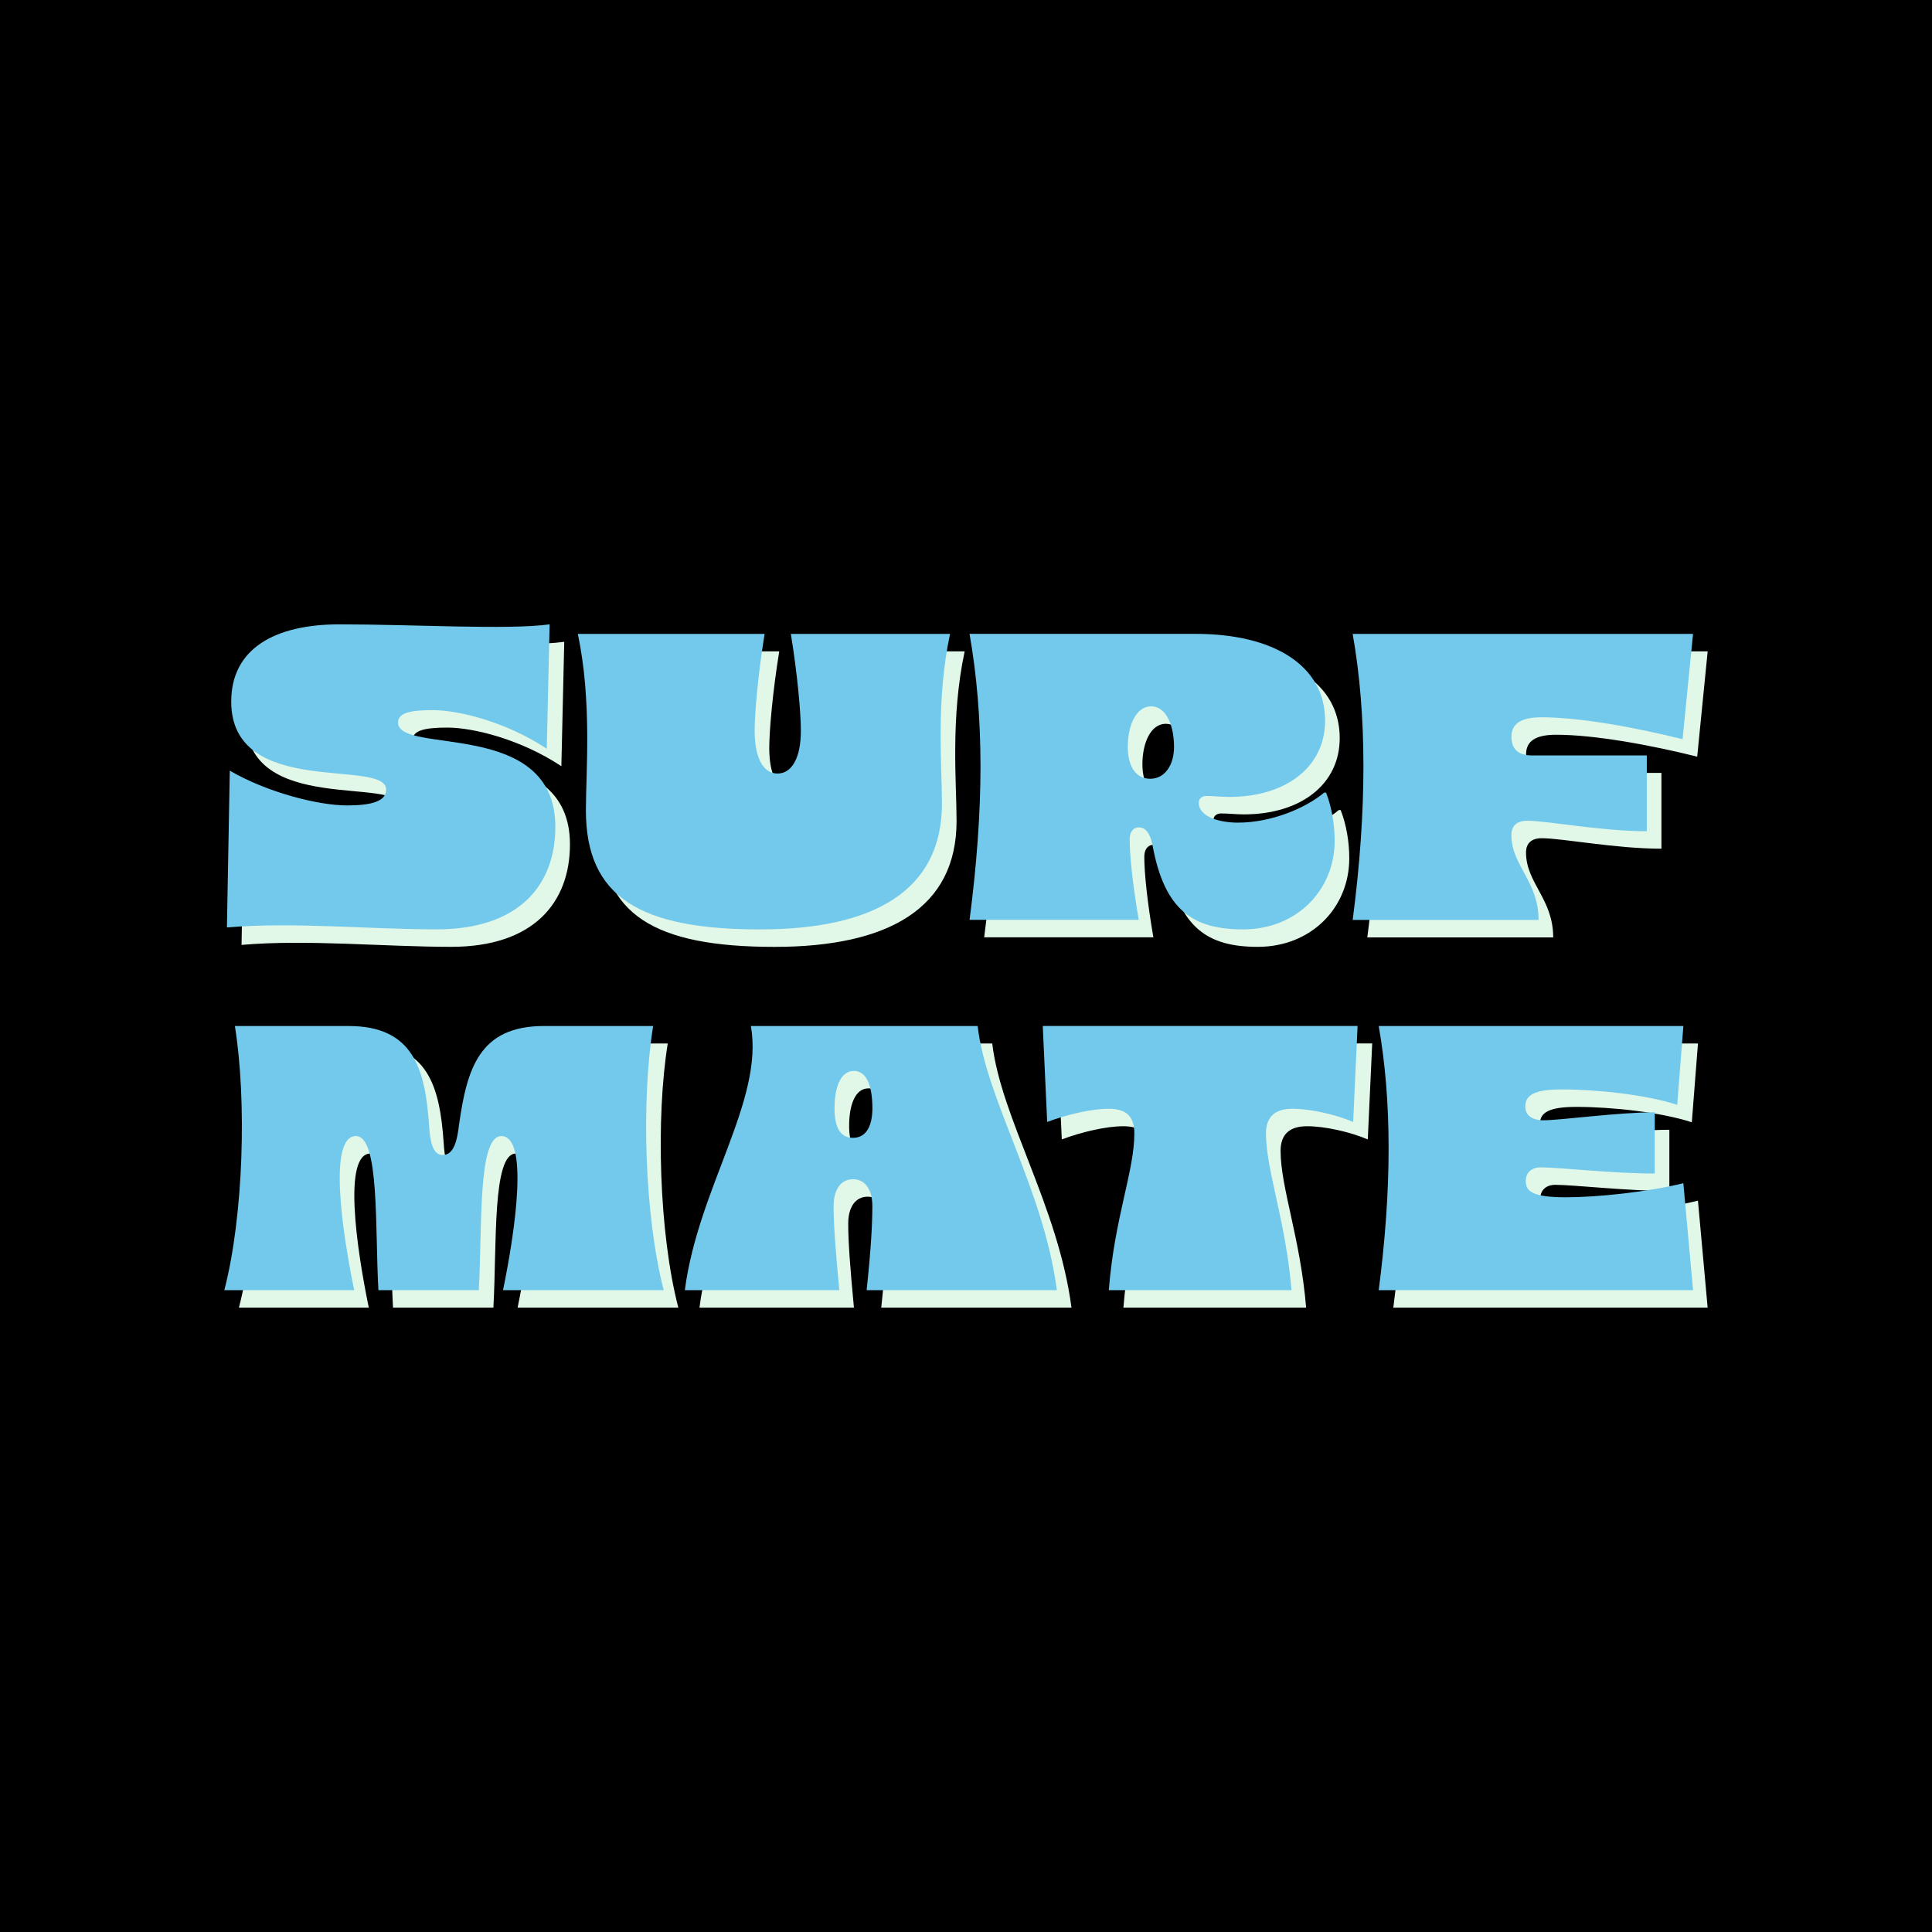
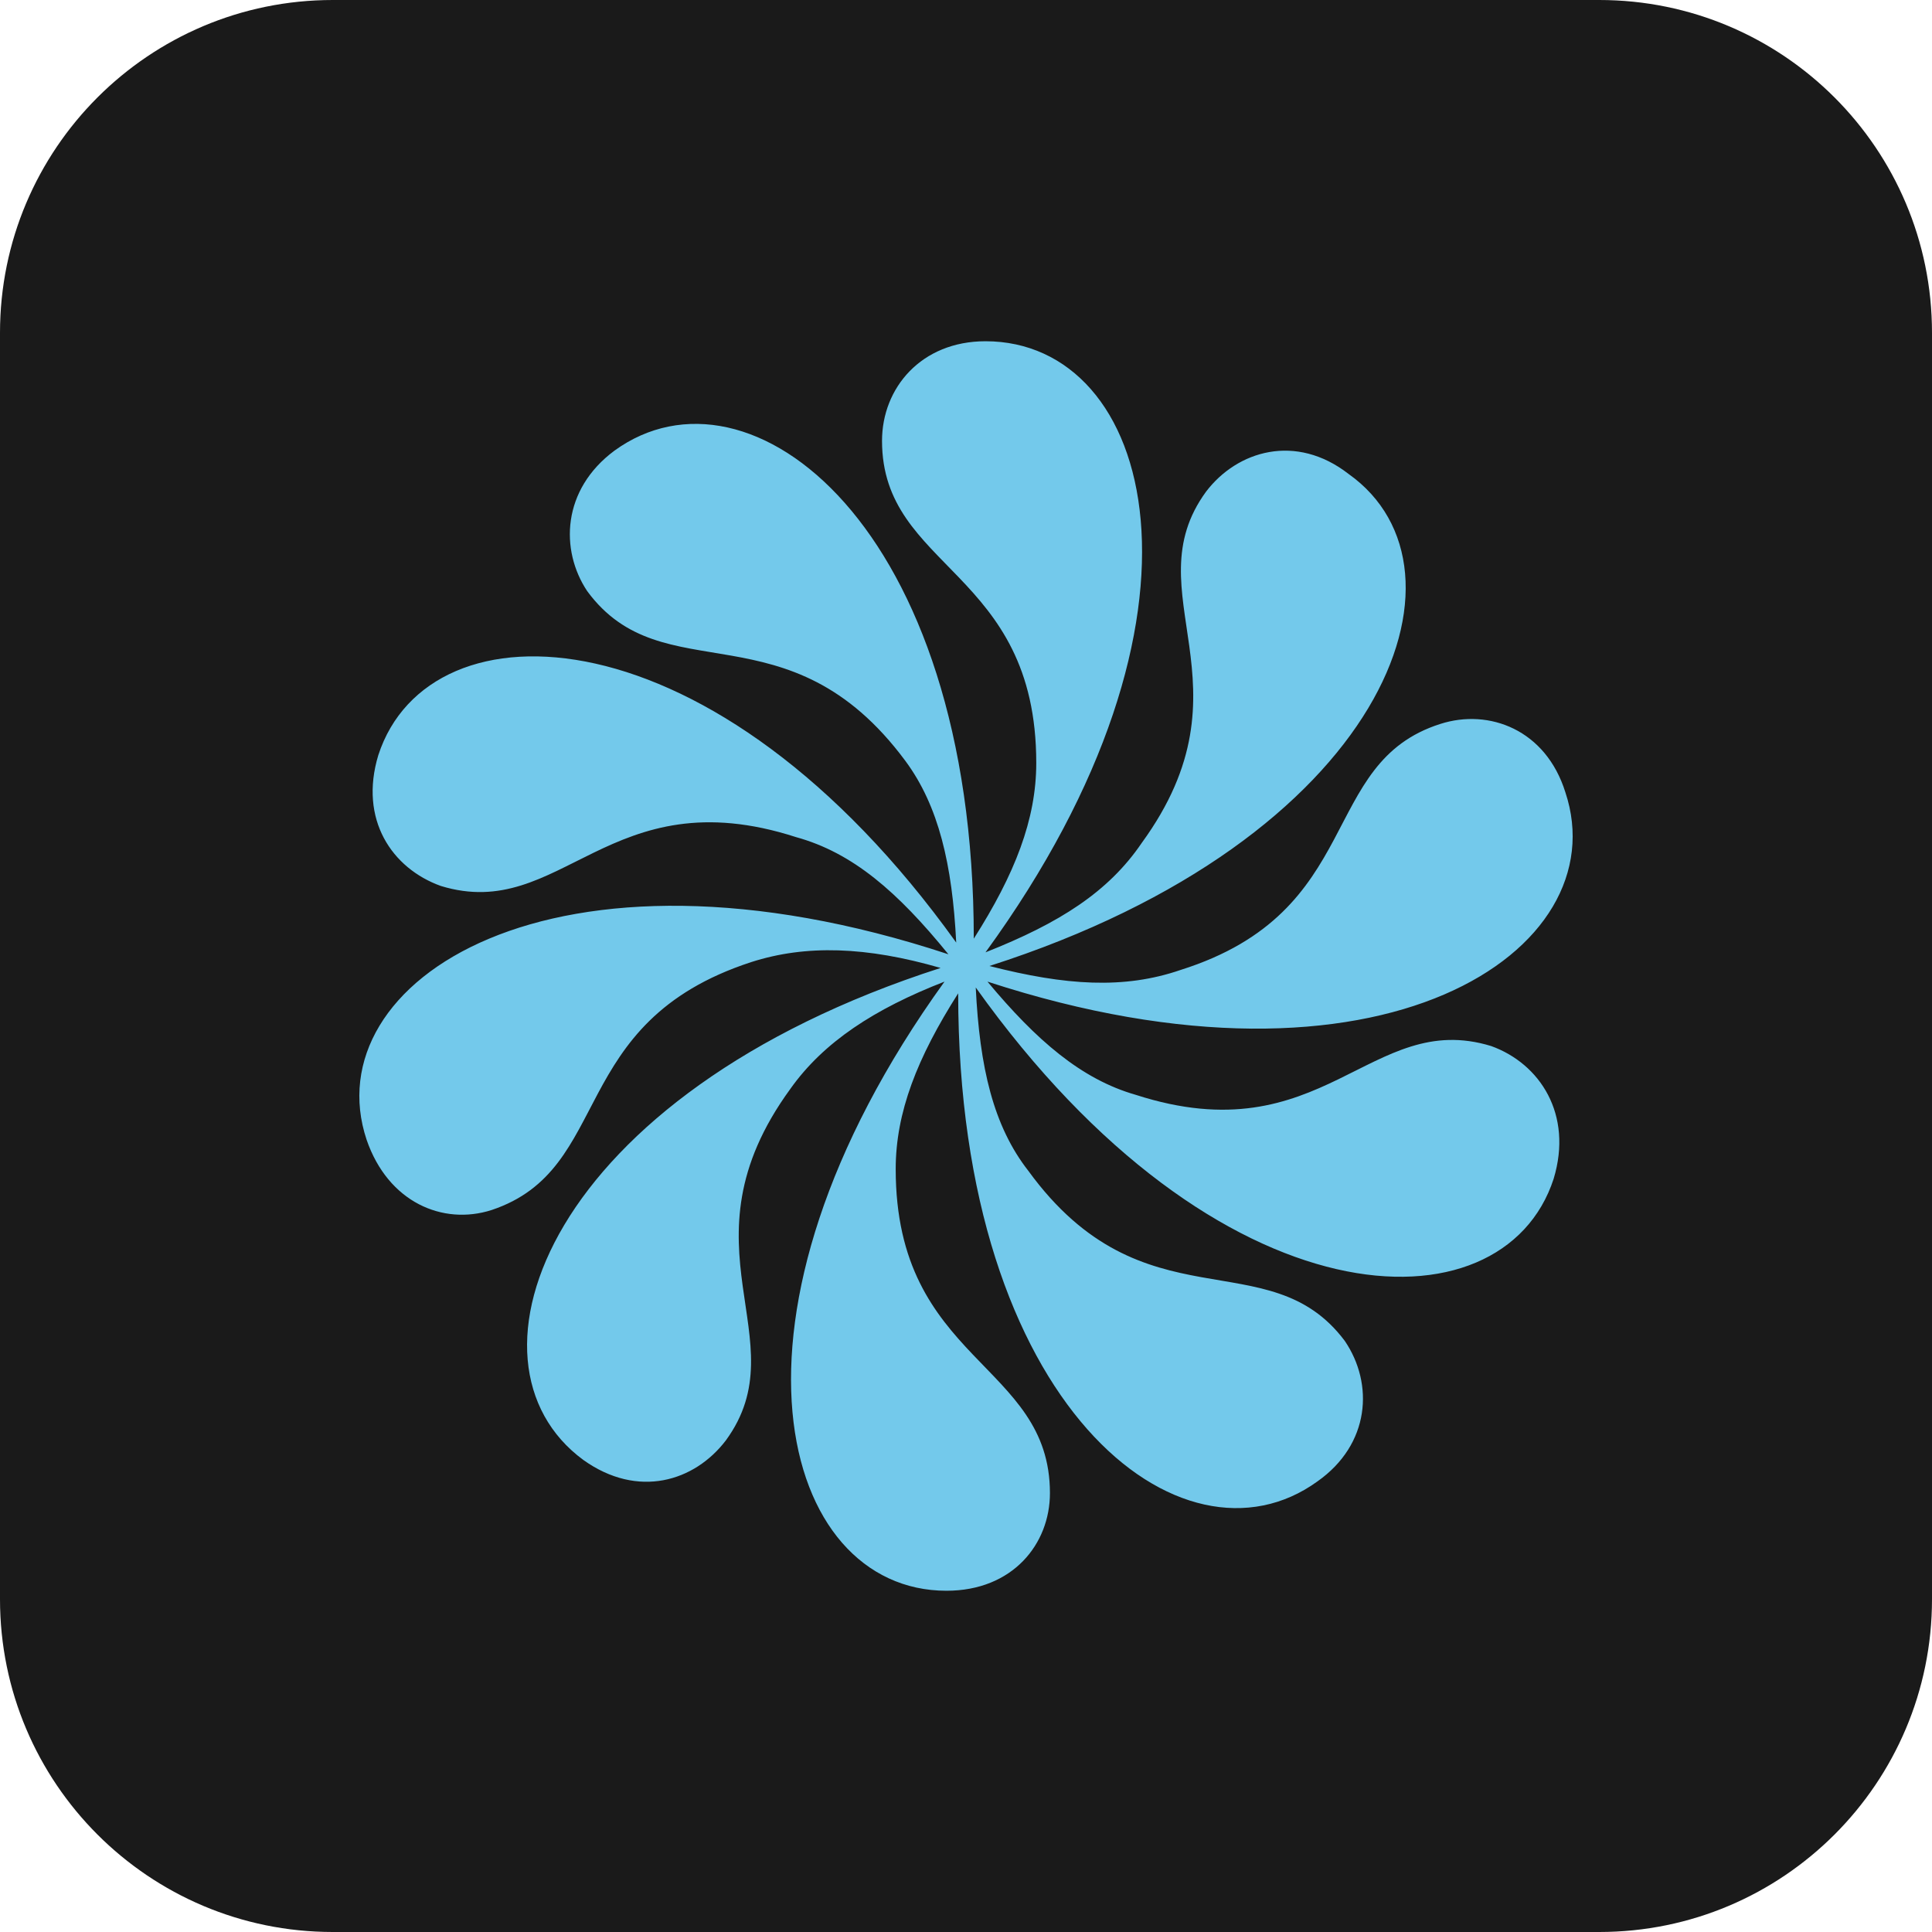
<svg xmlns="http://www.w3.org/2000/svg" id="Ebene_1" data-name="Ebene 1" viewBox="0 0 512 512">
  <defs>
    <style>
      .cls-1 {
        fill: #73c9eb;
      }

      .cls-2 {
-         fill: #e1f7e7;
+         fill: #1a1a1a;
      }
    </style>
  </defs>
-   <rect x="-11.611" y="-5.774" width="529.295" height="529.295" />
-   <g>
-     <g>
-       <g>
-         <path class="cls-2" d="M65.154,190.543c0-14.149,11.742-20.456,28.674-20.456,19.828,0,44.587,1.514,55.701,0l-.76,32.965c-10.863-7.2-23.49-10.235-30.194-10.235-6.063,0-9.216.76-9.216,3.286,0,8.714,41.685-1.269,41.685,27.656,0,15.405-9.606,27.16-31.451,27.16-17.811,0-38.28-2.017-55.582-.509l.76-41.553c9.983,5.811,23.49,9.216,31.08,9.216,6.572,0,10.354-1.137,10.354-4.172,0-8.456-41.057,2.526-41.057-23.371h.013v.013h-.007Z" />
-         <path class="cls-2" d="M156.987,172.613h49.52c-1.765,10.863-2.645,21.097-2.645,25.639,0,7.458,2.407,11.372,6.063,11.372s6.188-3.914,6.188-11.372c0-4.542-.879-14.777-2.658-25.639h42.194c-3.795,17.692-2.149,34.862-2.149,44.971,0,22.995-17.93,33.348-48.25,33.348-31.828,0-46.108-8.588-46.108-31.583,0-10.102,1.646-29.051-2.149-46.736h-.007Z" />
-         <path class="cls-2" d="M263.716,207.601c0-12.628-1.012-24.251-2.902-34.994h59.873c20.846,0,34.353,8.456,34.353,22.995,0,12.377-10.486,20.218-25.388,20.218-2.149,0-4.172-.251-6.063-.251-1.269,0-2.017.76-2.017,1.765,0,3.914,5.811,5.302,10.354,5.302,8.965,0,18.062-3.914,22.862-7.96h.509c1.514,3.914,2.274,8.456,2.274,12.76,0,13.137-10.102,23.49-24.251,23.49-13.269,0-20.846-5.051-24-22.234-.628-3.286-1.897-4.8-3.663-4.8-1.514,0-2.407,1.269-2.407,3.154,0,4.542.879,12.509,2.407,21.348h-44.839c1.897-14.525,2.902-28.165,2.902-40.806v.013h-.007ZM308.68,211.012c3.914,0,6.321-3.663,6.321-8.456,0-5.811-2.149-10.744-6.063-10.744s-6.188,4.932-6.188,10.744c0,4.8,1.897,8.456,5.93,8.456h0Z" />
-         <path class="cls-2" d="M362.365,172.613h90.187l-2.777,27.913c-12.628-3.154-27.285-5.811-37.388-5.811-5.56,0-7.96,1.765-7.96,5.183s2.017,4.932,5.428,4.932h30.439v20.085c-12.132,0-26.267-2.777-31.709-2.777-2.658,0-4.172,1.269-4.172,3.795,0,8.086,7.2,12.251,7.2,22.485h-49.262c3.795-29.051,3.795-54.313,0-75.787l.013-.013h0v-.007Z" />
-       </g>
-       <g>
-         <path class="cls-2" d="M66.12,276.532h30.108c17.15,0,20.304,11.312,21.348,26.261.231,3.848.813,7.927,3.616,7.927,3.035,0,3.848-4.079,4.311-7.927,2.096-14.935,5.369-26.261,22.519-26.261h28.938c-3.154,19.596-2.341,50.168,2.803,70.008h-42.591c3.266-15.867,6.883-40.839-.463-40.839-6.294,0-5.018,24.383-5.957,40.839h-26.598c-.939-16.456.35-40.839-5.957-40.839-7.345,0-3.736,24.965-.463,40.839h-34.419c5.137-19.841,5.944-50.412,2.803-70.008h0Z" />
-         <path class="cls-2" d="M202.864,276.532h60.091c2.34,19.841,17.5,43.173,20.998,70.008h-50.412c1.17-11.081,1.514-17.5,1.514-22.287,0-4.311-1.864-7.114-5.13-7.114s-5.137,2.803-5.137,7.114c0,4.787.463,11.206,1.514,22.287h-40.938c3.498-27.074,20.998-50.287,17.5-70.008h0ZM229.938,306.164c3.616,0,5.13-3.385,5.13-7.821,0-5.369-1.276-9.917-4.899-9.917s-5.137,4.555-5.137,9.917c0,4.436,1.17,7.821,4.899,7.821h.013-.007Z" />
-         <path class="cls-2" d="M346.372,298.462c-4.436,0-7.002,1.983-7.002,6.526,0,9.686,5.25,23.213,6.77,41.546h-48.422c1.514-19.253,6.77-31.51,6.77-41.546,0-4.555-2.215-6.526-6.77-6.526s-11.081,1.514-16.33,3.497l-1.17-25.434h83.43l-1.17,25.434c-4.668-1.983-11.312-3.497-16.099-3.497h-.007Z" />
-         <path class="cls-2" d="M369.241,276.532h80.739l-1.633,20.886c-8.172-2.678-21.243-4.079-30.571-4.079-7.359,0-9.686,1.521-9.686,4.555,0,2.34,1.864,3.616,4.787,3.616,4.668,0,19.61-2.109,29.52-2.109v16.224c-11.206,0-25.322-1.633-30.214-1.633-2.446,0-3.974,1.402-3.974,3.616,0,2.909,2.096,4.311,10.73,4.311,8.172,0,21.705-1.402,31.034-3.736l2.572,28.357h-83.304c3.497-26.829,3.497-50.168,0-70.008h0Z" />
-       </g>
-     </g>
-     <g>
-       <g>
-         <path class="cls-1" d="M61.28,185.915c0-14.149,11.742-20.456,28.674-20.456,19.828,0,44.587,1.514,55.701,0l-.76,32.965c-10.863-7.2-23.49-10.235-30.194-10.235-6.063,0-9.216.76-9.216,3.286,0,8.714,41.685-1.269,41.685,27.656,0,15.405-9.606,27.16-31.451,27.16-17.811,0-38.28-2.017-55.582-.509l.76-41.553c9.983,5.811,23.49,9.216,31.08,9.216,6.572,0,10.354-1.137,10.354-4.172,0-8.456-41.057,2.526-41.057-23.371h.013v.013h-.007Z" />
-         <path class="cls-1" d="M153.113,167.985h49.52c-1.765,10.863-2.645,21.097-2.645,25.639,0,7.458,2.407,11.372,6.063,11.372s6.188-3.914,6.188-11.372c0-4.542-.879-14.777-2.658-25.639h42.194c-3.795,17.692-2.149,34.862-2.149,44.971,0,22.995-17.93,33.348-48.25,33.348-31.828,0-46.108-8.588-46.108-31.583,0-10.102,1.646-29.051-2.149-46.736h-.007Z" />
-         <path class="cls-1" d="M259.841,202.973c0-12.628-1.012-24.251-2.902-34.994h59.873c20.846,0,34.353,8.456,34.353,22.995,0,12.377-10.486,20.218-25.388,20.218-2.149,0-4.172-.251-6.063-.251-1.269,0-2.017.76-2.017,1.765,0,3.914,5.811,5.302,10.354,5.302,8.965,0,18.062-3.914,22.862-7.96h.509c1.514,3.914,2.274,8.456,2.274,12.76,0,13.137-10.102,23.49-24.251,23.49-13.269,0-20.846-5.051-24-22.234-.628-3.286-1.897-4.8-3.663-4.8-1.514,0-2.407,1.269-2.407,3.154,0,4.542.879,12.509,2.407,21.348h-44.839c1.897-14.525,2.902-28.165,2.902-40.806v.013h-.007ZM304.806,206.384c3.914,0,6.321-3.663,6.321-8.456,0-5.811-2.149-10.744-6.063-10.744s-6.188,4.932-6.188,10.744c0,4.8,1.897,8.456,5.93,8.456h0Z" />
-         <path class="cls-1" d="M358.49,167.985h90.187l-2.777,27.913c-12.628-3.154-27.285-5.811-37.388-5.811-5.56,0-7.96,1.765-7.96,5.183s2.017,4.932,5.428,4.932h30.439v20.085c-12.132,0-26.267-2.777-31.709-2.777-2.658,0-4.172,1.269-4.172,3.795,0,8.086,7.2,12.251,7.2,22.485h-49.262c3.795-29.051,3.795-54.313,0-75.787l.013-.013h0v-.007Z" />
-       </g>
-       <g>
-         <path class="cls-1" d="M62.252,271.904h30.108c17.15,0,20.304,11.312,21.348,26.261.231,3.848.813,7.927,3.616,7.927,3.035,0,3.848-4.079,4.311-7.927,2.096-14.935,5.369-26.261,22.519-26.261h28.938c-3.154,19.596-2.341,50.168,2.803,70.008h-42.591c3.266-15.867,6.883-40.839-.463-40.839-6.294,0-5.018,24.383-5.957,40.839h-26.598c-.939-16.456.35-40.839-5.957-40.839-7.345,0-3.736,24.965-.463,40.839h-34.419c5.137-19.841,5.944-50.412,2.803-70.008h0Z" />
-         <path class="cls-1" d="M198.99,271.904h60.091c2.341,19.841,17.5,43.173,20.998,70.008h-50.412c1.17-11.081,1.514-17.5,1.514-22.287,0-4.311-1.864-7.114-5.13-7.114s-5.137,2.803-5.137,7.114c0,4.787.463,11.206,1.514,22.287h-40.938c3.498-27.074,20.998-50.287,17.5-70.008h0ZM226.063,301.536c3.616,0,5.13-3.385,5.13-7.821,0-5.369-1.276-9.917-4.899-9.917s-5.137,4.555-5.137,9.917c0,4.436,1.17,7.821,4.899,7.821h.013-.007Z" />
-         <path class="cls-1" d="M342.497,293.834c-4.436,0-7.002,1.983-7.002,6.526,0,9.686,5.25,23.213,6.77,41.546h-48.422c1.514-19.253,6.77-31.51,6.77-41.546,0-4.555-2.215-6.526-6.77-6.526s-11.081,1.514-16.33,3.497l-1.17-25.434h83.43l-1.17,25.434c-4.668-1.983-11.312-3.497-16.099-3.497h-.007Z" />
-         <path class="cls-1" d="M365.373,271.904h80.739l-1.633,20.886c-8.172-2.678-21.243-4.079-30.571-4.079-7.359,0-9.686,1.521-9.686,4.555,0,2.34,1.864,3.616,4.787,3.616,4.668,0,19.61-2.109,29.52-2.109v16.224c-11.206,0-25.322-1.633-30.214-1.633-2.446,0-3.974,1.402-3.974,3.616,0,2.909,2.096,4.311,10.73,4.311,8.172,0,21.705-1.402,31.034-3.736l2.572,28.357h-83.304c3.497-26.829,3.497-50.168,0-70.008h0Z" />
-       </g>
-     </g>
-   </g>
+   <rect class="cls-2" y="0" width="512" height="512" rx="88.184" ry="88.184" />
+   <path class="cls-1" d="M251.337,252.895c-13.452-16.557-25.352-26.904-40.356-31.043-49.67-16.04-62.087,22.765-94.166,12.935-12.935-4.656-21.73-17.592-16.557-34.666,13.452-41.391,88.992-39.839,153.149,49.67-1.035-20.695-4.657-36.217-13.452-48.117-31.044-41.909-64.157-17.591-84.336-45.014-7.243-10.865-6.726-26.904,7.244-37.252,35.7-25.87,95.2,19.661,95.2,129.349,10.865-17.074,16.557-31.561,16.557-46.565,0-51.222-40.874-51.222-40.874-85.371,0-13.969,10.348-26.387,27.422-26.387,44.496,0,65.191,72.436,0,161.945,19.661-7.762,32.596-16.04,41.392-28.975,30.526-41.909-2.587-66.227,17.074-93.131,8.278-10.865,23.8-15.522,37.77-4.657,35.7,25.352,9.83,96.752-95.2,130.383,20.178,5.174,35.7,6.209,50.704,1.035,49.152-15.521,36.218-54.844,68.814-65.192,12.935-4.139,27.939,1.552,33.113,18.109,13.97,41.909-48.635,84.335-153.148,50.188,12.935,15.521,24.835,25.869,39.321,30.009,49.67,16.039,62.088-22.766,94.166-12.935,12.935,4.656,21.73,18.108,16.557,35.183-13.452,41.392-88.991,39.322-153.148-50.705,1.035,21.213,4.656,36.735,13.97,48.636,30.526,41.908,63.64,18.108,83.817,45.013,7.762,11.383,6.727,27.422-7.243,37.253-35.7,25.869-95.2-19.661-95.2-129.349-10.865,17.073-16.557,31.561-16.557,46.565,0,51.222,40.874,51.222,40.874,85.888,0,13.452-9.831,25.869-27.422,25.869-43.978,0-64.675-72.436-.518-161.427-18.626,7.243-32.079,16.039-40.874,28.456-30.526,41.909,2.587,66.227-17.074,93.132-8.278,10.865-23.283,15.521-37.77,5.174-35.184-25.87-9.831-96.753,94.683-130.384-19.661-5.691-35.7-6.209-50.188-1.552-49.152,16.039-36.217,54.844-68.814,65.709-12.935,4.139-27.422-2.069-33.113-18.626-13.97-41.909,49.153-83.818,154.184-49.153Z" />
</svg>
